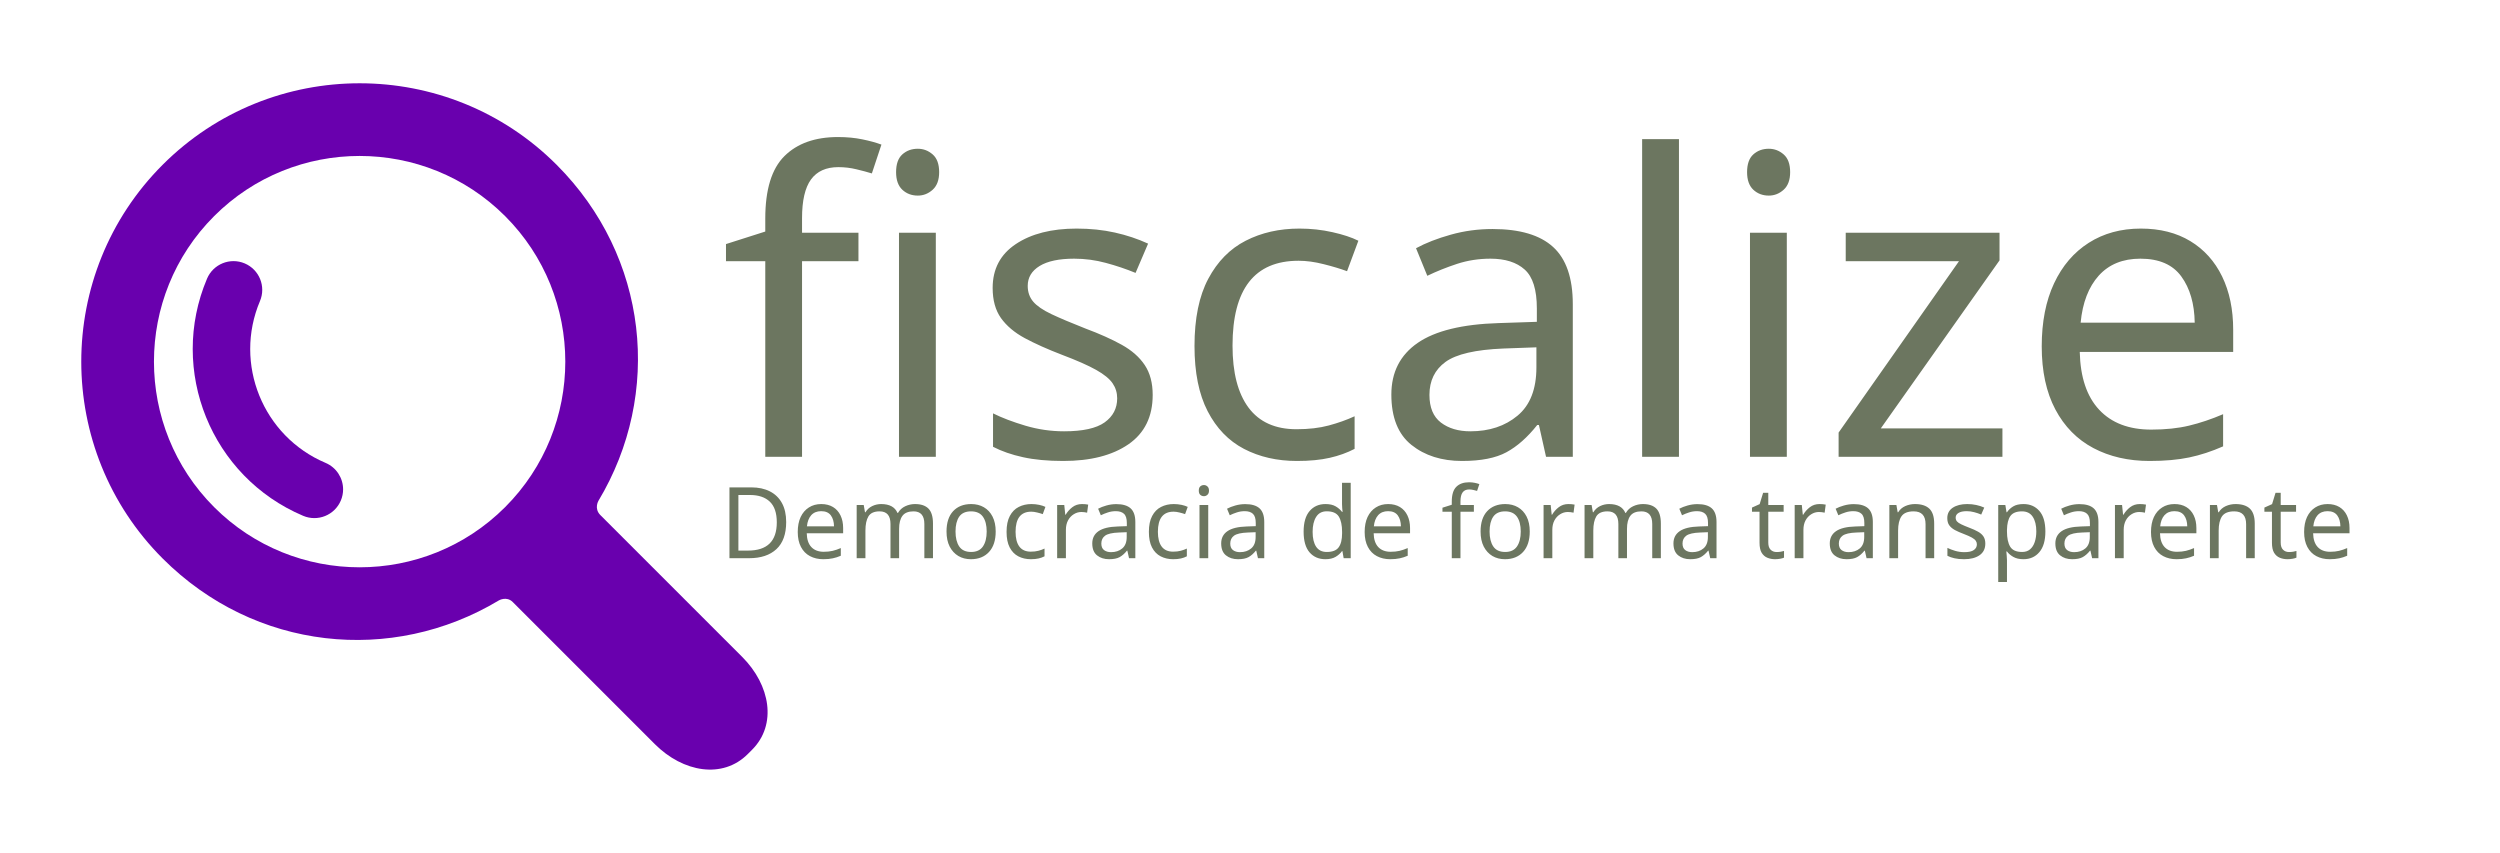
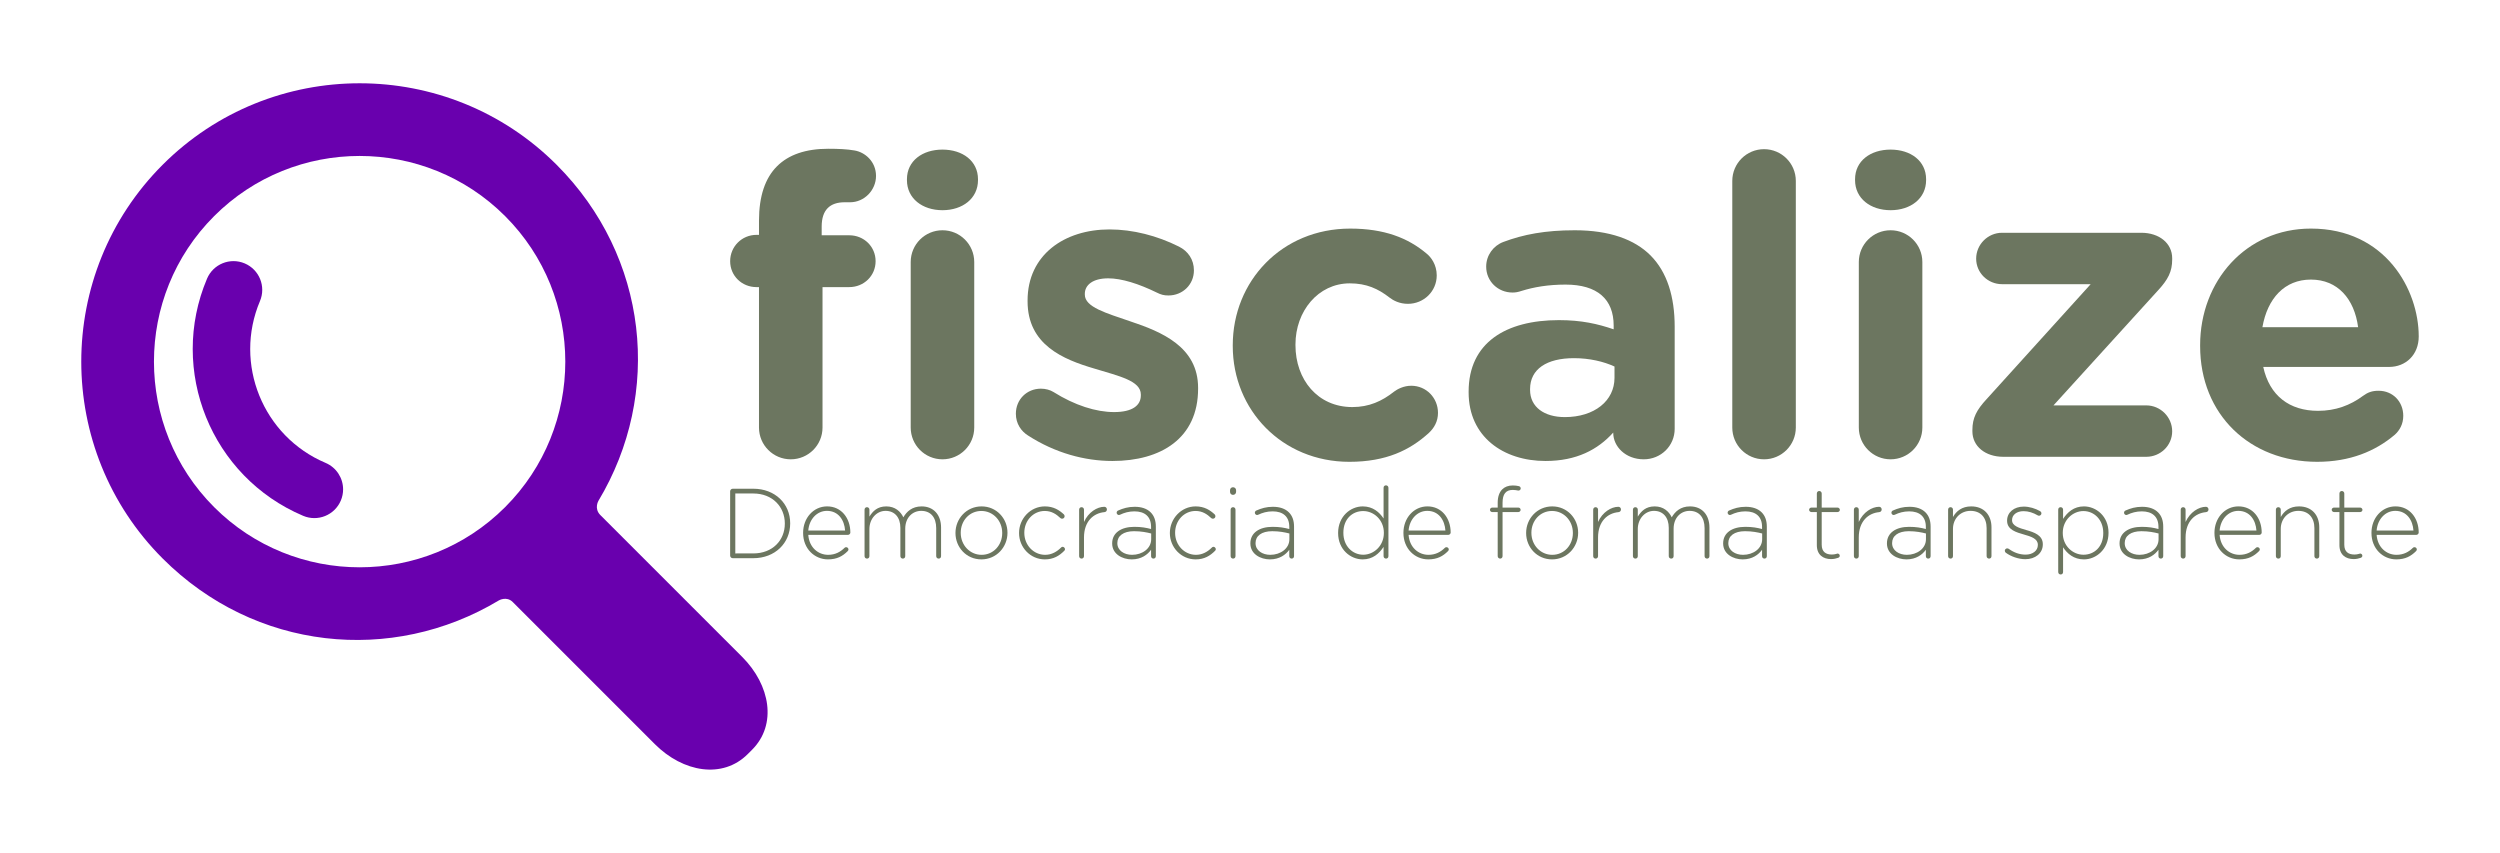
<svg xmlns="http://www.w3.org/2000/svg" width="2345" height="800" viewBox="0 0 620.448 211.667" version="1.1" id="svg48">
  <defs id="defs42" />
  <g id="layer1" transform="translate(0,-85.3333)">
-     <g id="g865" transform="translate(-3.394187,-5.3655696e-6)">
-       <g transform="matrix(0,-0.5487125,0.5487125,0,23.56394,276.3323)" id="g1675" style="isolation:isolate;fill:#6900ae;fill-opacity:1">
+     <g id="g5008">
+       <g transform="matrix(0,-0.5487125,0.5487125,0,20.16975,276.3322)" id="g1675" style="isolation:isolate;fill:#6900ae;fill-opacity:1">
        <path style="fill:#6900ae;fill-opacity:1" d="m 273.587,214.965 c 49.11,-49.111 49.109,-129.021 0,-178.132 -49.111,-49.111 -129.02,-49.111 -178.13,0 C 53.793,78.497 47.483,140.462 76.51,188.85 c 0,0 2.085,3.498 -0.731,6.312 -16.065,16.064 -64.263,64.263 -64.263,64.263 -12.791,12.79 -15.836,30.675 -4.493,42.02 l 1.953,1.951 c 11.343,11.345 29.229,8.301 42.019,-4.49 0,0 48.096,-48.097 64.128,-64.128 2.951,-2.951 6.448,-0.866 6.448,-0.866 48.387,29.026 110.352,22.717 152.016,-18.947 z M 118.711,191.71 C 82.423,155.422 82.424,96.378 118.712,60.09 c 36.288,-36.287 95.332,-36.288 131.619,0 36.288,36.287 36.288,95.332 0,131.62 -36.288,36.286 -95.331,36.286 -131.62,0 z" id="path1669" />
        <g style="fill:#6900ae;fill-opacity:1" id="g1673">
          <path style="fill:#6900ae;fill-opacity:1" d="m 126.75,118.424 c -1.689,0 -3.406,-0.332 -5.061,-1.031 -6.611,-2.798 -9.704,-10.426 -6.906,-17.038 17.586,-41.559 65.703,-61.062 107.261,-43.476 6.611,2.798 9.704,10.426 6.906,17.038 -2.799,6.612 -10.425,9.703 -17.039,6.906 -28.354,-11.998 -61.186,1.309 -73.183,29.663 -2.099,4.959 -6.913,7.938 -11.978,7.938 z" id="path1671" />
        </g>
      </g>
-       <g transform="translate(6.788376,-10.80417)" id="g852">
-         <text xml:space="preserve" style="font-style:normal;font-variant:normal;font-weight:normal;font-stretch:normal;font-size:103.731px;line-height:1.25;font-family:'Gotham Rounded';-inkscape-font-specification:'Gotham Rounded';letter-spacing:0px;word-spacing:0px;fill:#6c7660;fill-opacity:1;stroke:none;stroke-width:2.593" x="175.219" y="209.506" id="text21">
-           <tspan id="tspan19" x="175.219" y="209.506" style="fill:#6c7660;fill-opacity:1;stroke-width:2.593">fiscalize</tspan>
-         </text>
-         <text xml:space="preserve" style="font-style:normal;font-variant:normal;font-weight:normal;font-stretch:normal;font-size:24.631px;line-height:1.25;font-family:'Gotham Rounded';-inkscape-font-specification:'Gotham Rounded';letter-spacing:0px;word-spacing:0px;fill:#6c7660;fill-opacity:1;stroke:none;stroke-width:0.616" x="175.251" y="234.671" id="text24">
-           <tspan id="tspan22" x="175.251" y="234.671" style="font-style:normal;font-variant:normal;font-weight:300;font-stretch:normal;font-family:'Gotham Rounded';-inkscape-font-specification:'Gotham Rounded Light';fill:#6c7660;fill-opacity:1;stroke-width:0.616">Democracia de forma transparente</tspan>
-         </text>
+       <g id="g4962">
+         <g aria-label="fiscalize" style="font-style:normal;font-variant:normal;font-weight:normal;font-stretch:normal;font-size:103.731px;line-height:1.25;font-family:'Gotham Rounded';-inkscape-font-specification:'Gotham Rounded';letter-spacing:0px;word-spacing:0px;fill:#6c7660;fill-opacity:1;stroke:none;stroke-width:2.593" id="text21">
+           <path d="m 188.364,191.441 c 0,4.357 3.527,7.884 7.884,7.884 4.357,0 7.884,-3.527 7.884,-7.884 v -34.854 h 6.639 c 3.631,0 6.535,-2.801 6.535,-6.431 0,-3.631 -2.904,-6.431 -6.535,-6.431 h -6.846 v -2.178 c 0,-4.149 2.075,-6.016 5.705,-6.016 h 1.349 c 3.527,0 6.431,-3.008 6.431,-6.535 0,-3.527 -2.697,-5.913 -5.394,-6.328 -1.763,-0.311 -3.942,-0.415 -6.431,-0.415 -5.601,0 -9.854,1.452 -12.759,4.357 -2.904,2.904 -4.46,7.365 -4.46,13.485 v 3.527 h -0.622 c -3.631,0 -6.535,2.904 -6.535,6.535 0,3.631 2.904,6.431 6.535,6.431 h 0.622 z m 37.654,0 c 0,4.357 3.527,7.884 7.884,7.884 4.357,0 7.884,-3.527 7.884,-7.884 v -41.077 c 0,-4.357 -3.527,-7.884 -7.884,-7.884 -4.357,0 -7.884,3.527 -7.884,7.884 z m -0.934,-61.409 c 0,4.564 3.838,7.469 8.817,7.469 4.979,0 8.817,-2.904 8.817,-7.469 v -0.207 c 0,-4.564 -3.838,-7.365 -8.817,-7.365 -4.979,0 -8.817,2.801 -8.817,7.365 z" style="fill:#6c7660;fill-opacity:1;stroke-width:2.593" id="path4751" />
+           <path d="m 276.078,199.739 c 12.033,0 21.265,-5.601 21.265,-17.945 v -0.207 c 0,-10.166 -9.025,-13.9 -16.804,-16.493 -6.016,-2.075 -11.307,-3.527 -11.307,-6.639 v -0.207 c 0,-2.178 1.971,-3.838 5.809,-3.838 3.319,0 7.572,1.349 12.033,3.527 1.037,0.519 1.763,0.726 2.904,0.726 3.527,0 6.328,-2.697 6.328,-6.224 0,-2.697 -1.452,-4.772 -3.734,-5.913 -5.394,-2.697 -11.41,-4.253 -17.219,-4.253 -11.203,0 -20.331,6.328 -20.331,17.634 v 0.207 c 0,10.788 8.817,14.419 16.597,16.701 6.12,1.867 11.514,3.008 11.514,6.431 v 0.207 c 0,2.49 -2.075,4.149 -6.639,4.149 -4.46,0 -9.751,-1.66 -15.041,-4.979 -0.83,-0.519 -1.971,-0.83 -3.112,-0.83 -3.527,0 -6.224,2.697 -6.224,6.224 0,2.49 1.349,4.357 3.008,5.394 6.742,4.357 14.107,6.328 20.954,6.328 z" style="fill:#6c7660;fill-opacity:1;stroke-width:2.593" id="path4753" />
+           <path d="m 334.888,199.947 c 9.128,0 15.041,-2.904 19.709,-7.157 1.349,-1.245 2.282,-2.904 2.282,-4.979 0,-3.734 -2.904,-6.742 -6.639,-6.742 -1.867,0 -3.423,0.83 -4.253,1.452 -3.008,2.386 -6.224,3.838 -10.373,3.838 -8.61,0 -14.107,-6.846 -14.107,-15.352 v -0.207 c 0,-8.195 5.601,-15.145 13.485,-15.145 4.149,0 7.054,1.349 9.854,3.527 0.934,0.726 2.49,1.556 4.564,1.556 3.942,0 7.157,-3.112 7.157,-7.054 0,-2.697 -1.452,-4.564 -2.49,-5.394 -4.668,-3.942 -10.581,-6.224 -18.983,-6.224 -17.012,0 -29.148,13.07 -29.148,28.941 v 0.207 c 0,15.871 12.24,28.733 28.941,28.733 z" style="fill:#6c7660;fill-opacity:1;stroke-width:2.593" id="path4755" />
+           <path d="m 383.57,199.739 c 7.676,0 12.966,-2.801 16.804,-7.054 v 0.104 c 0,3.319 3.008,6.535 7.572,6.535 4.253,0 7.676,-3.319 7.676,-7.572 v -25.31 c 0,-7.469 -1.867,-13.589 -6.016,-17.738 -3.942,-3.942 -10.166,-6.224 -18.775,-6.224 -7.365,0 -12.759,1.037 -17.738,2.904 -2.49,0.934 -4.253,3.319 -4.253,6.12 0,3.631 2.904,6.431 6.535,6.431 0.726,0 1.349,-0.104 2.282,-0.415 3.008,-0.934 6.535,-1.556 10.892,-1.556 7.884,0 11.929,3.631 11.929,10.166 v 0.934 c -3.942,-1.349 -7.987,-2.282 -13.589,-2.282 -13.174,0 -22.406,5.601 -22.406,17.738 v 0.207 c 0,10.995 8.61,17.012 19.086,17.012 z m 4.772,-10.892 c -5.083,0 -8.61,-2.49 -8.61,-6.742 v -0.207 c 0,-4.979 4.149,-7.676 10.892,-7.676 3.838,0 7.365,0.83 10.062,2.075 v 2.801 c 0,5.705 -4.979,9.751 -12.344,9.751 z" style="fill:#6c7660;fill-opacity:1;stroke-width:2.593" id="path4757" />
+           <path d="m 429.917,191.441 c 0,4.357 3.527,7.884 7.884,7.884 4.357,0 7.884,-3.527 7.884,-7.884 v -61.201 c 0,-4.357 -3.527,-7.884 -7.884,-7.884 -4.357,0 -7.884,3.527 -7.884,7.884 z" style="fill:#6c7660;fill-opacity:1;stroke-width:2.593" id="path4759" />
+           <path d="m 460.386,130.032 c 0,4.564 3.838,7.469 8.817,7.469 4.979,0 8.817,-2.904 8.817,-7.469 v -0.207 c 0,-4.564 -3.838,-7.365 -8.817,-7.365 -4.979,0 -8.817,2.801 -8.817,7.365 z m 0.934,61.409 c 0,4.357 3.527,7.884 7.884,7.884 4.357,0 7.884,-3.527 7.884,-7.884 v -41.077 c 0,-4.357 -3.527,-7.884 -7.884,-7.884 -4.357,0 -7.884,3.527 -7.884,7.884 z" style="fill:#6c7660;fill-opacity:1;stroke-width:2.593" id="path4761" />
+           <path d="m 497.183,198.702 h 35.476 c 3.527,0 6.431,-2.801 6.431,-6.328 0,-3.527 -2.904,-6.431 -6.431,-6.431 h -23.028 l 25.933,-28.526 c 2.49,-2.697 3.527,-4.668 3.527,-7.676 v -0.311 c 0,-3.734 -3.216,-6.328 -7.676,-6.328 h -34.542 c -3.527,0 -6.431,2.904 -6.431,6.431 0,3.527 2.904,6.328 6.431,6.328 h 21.991 l -25.829,28.526 c -2.49,2.697 -3.527,4.668 -3.527,7.676 v 0.311 c 0,3.734 3.216,6.328 7.676,6.328 z" style="fill:#6c7660;fill-opacity:1;stroke-width:2.593" id="path4763" />
+           <path d="m 561.483,166.545 c 1.245,-7.157 5.498,-11.825 12.033,-11.825 6.639,0 10.788,4.772 11.722,11.825 z m 32.883,26.659 c 1.141,-1.037 2.075,-2.593 2.075,-4.668 0,-3.527 -2.593,-6.224 -6.12,-6.224 -1.66,0 -2.697,0.415 -3.838,1.245 -3.216,2.386 -6.846,3.734 -11.203,3.734 -7.054,0 -12.033,-3.734 -13.589,-10.892 h 31.223 c 4.149,0 7.365,-3.008 7.365,-7.572 0,-11.514 -8.195,-26.763 -26.763,-26.763 -16.182,0 -27.489,13.07 -27.489,28.941 v 0.207 c 0,17.012 12.344,28.733 29.045,28.733 8.091,0 14.419,-2.593 19.294,-6.742 z" style="fill:#6c7660;fill-opacity:1;stroke-width:2.593" id="path4765" />
+         </g>
+         <g aria-label="Democracia de forma transparente" style="font-style:normal;font-variant:normal;font-weight:normal;font-stretch:normal;font-size:24.631px;line-height:1.25;font-family:'Gotham Rounded';-inkscape-font-specification:'Gotham Rounded';letter-spacing:0px;word-spacing:0px;fill:#6c7660;fill-opacity:1;stroke:none;stroke-width:0.616" id="text24">
+           <path d="m 181.206,223.226 c 0,0.345 0.296,0.64 0.64,0.64 h 5.099 c 5.419,0 9.163,-3.769 9.163,-8.621 v -0.049 c 0,-4.852 -3.744,-8.572 -9.163,-8.572 h -5.099 c -0.345,0 -0.64,0.296 -0.64,0.64 z m 1.281,-0.542 v -14.877 h 4.458 c 4.803,0 7.833,3.35 7.833,7.438 v 0.049 c 0,4.113 -3.03,7.389 -7.833,7.389 z" style="font-style:normal;font-variant:normal;font-weight:300;font-stretch:normal;font-family:'Gotham Rounded';-inkscape-font-specification:'Gotham Rounded Light';fill:#6c7660;fill-opacity:1;stroke-width:0.616" id="path4864" />
+           <path d="m 200.597,216.995 c 0.222,-2.783 2.143,-4.877 4.631,-4.877 2.882,0 4.335,2.34 4.507,4.877 z m 9.778,5.123 c 0.148,-0.148 0.197,-0.296 0.197,-0.419 0,-0.32 -0.271,-0.567 -0.591,-0.567 -0.172,0 -0.296,0.074 -0.394,0.172 -1.01,0.985 -2.266,1.724 -4.064,1.724 -2.463,0 -4.704,-1.823 -4.926,-4.951 h 9.852 c 0.296,0 0.591,-0.271 0.591,-0.567 0,-3.596 -2.241,-6.503 -5.764,-6.503 -3.399,0 -5.961,2.906 -5.961,6.552 v 0.049 c 0,3.916 2.857,6.552 6.158,6.552 2.266,0 3.67,-0.813 4.902,-2.044 z" style="font-style:normal;font-variant:normal;font-weight:300;font-stretch:normal;font-family:'Gotham Rounded';-inkscape-font-specification:'Gotham Rounded Light';fill:#6c7660;fill-opacity:1;stroke-width:0.616" id="path4866" />
+           <path d="m 214.562,223.35 c 0,0.369 0.271,0.616 0.616,0.616 0.345,0 0.591,-0.246 0.591,-0.616 v -6.724 c 0,-2.537 1.773,-4.507 4.015,-4.507 2.241,0 3.67,1.601 3.67,4.212 v 7.02 c 0,0.369 0.271,0.616 0.616,0.616 0.345,0 0.591,-0.246 0.591,-0.616 v -6.798 c 0,-2.808 1.847,-4.434 3.966,-4.434 2.315,0 3.719,1.576 3.719,4.286 v 6.946 c 0,0.369 0.271,0.616 0.616,0.616 0.345,0 0.591,-0.246 0.591,-0.616 v -7.094 c 0,-3.153 -1.847,-5.246 -4.828,-5.246 -2.365,0 -3.719,1.305 -4.532,2.709 -0.69,-1.453 -2.044,-2.709 -4.237,-2.709 -2.241,0 -3.374,1.232 -4.187,2.537 v -1.724 c 0,-0.369 -0.271,-0.616 -0.616,-0.616 -0.345,0 -0.591,0.271 -0.591,0.616 z" style="font-style:normal;font-variant:normal;font-weight:300;font-stretch:normal;font-family:'Gotham Rounded';-inkscape-font-specification:'Gotham Rounded Light';fill:#6c7660;fill-opacity:1;stroke-width:0.616" id="path4868" />
+           <path d="m 243.557,224.162 c 3.744,0 6.478,-3.054 6.478,-6.576 v -0.049 c 0,-3.522 -2.709,-6.527 -6.429,-6.527 -3.744,0 -6.478,3.054 -6.478,6.576 v 0.049 c 0,3.522 2.709,6.527 6.429,6.527 z m 0.049,-1.133 c -2.906,0 -5.172,-2.414 -5.172,-5.443 v -0.049 c 0,-2.956 2.143,-5.394 5.123,-5.394 2.906,0 5.172,2.414 5.172,5.443 v 0.049 c 0,2.956 -2.143,5.394 -5.123,5.394 z" style="font-style:normal;font-variant:normal;font-weight:300;font-stretch:normal;font-family:'Gotham Rounded';-inkscape-font-specification:'Gotham Rounded Light';fill:#6c7660;fill-opacity:1;stroke-width:0.616" id="path4870" />
+           <path d="m 259.311,224.162 c 2.143,0 3.596,-0.887 4.852,-2.168 0.099,-0.099 0.148,-0.246 0.148,-0.369 0,-0.296 -0.296,-0.591 -0.591,-0.591 -0.172,0 -0.296,0.099 -0.394,0.197 -1.01,1.01 -2.315,1.798 -3.941,1.798 -2.882,0 -5.172,-2.414 -5.172,-5.443 v -0.049 c 0,-3.005 2.217,-5.394 5.074,-5.394 1.7,0 2.882,0.813 3.892,1.773 0.099,0.099 0.271,0.148 0.419,0.148 0.345,0 0.616,-0.271 0.616,-0.616 0,-0.172 -0.074,-0.345 -0.172,-0.443 -1.133,-1.059 -2.562,-1.995 -4.729,-1.995 -3.596,0 -6.404,3.054 -6.404,6.576 v 0.049 c 0,3.522 2.783,6.527 6.404,6.527 z" style="font-style:normal;font-variant:normal;font-weight:300;font-stretch:normal;font-family:'Gotham Rounded';-inkscape-font-specification:'Gotham Rounded Light';fill:#6c7660;fill-opacity:1;stroke-width:0.616" id="path4872" />
+           <path d="m 267.817,223.35 c 0,0.369 0.271,0.616 0.616,0.616 0.345,0 0.591,-0.271 0.591,-0.616 v -4.631 c 0,-4.039 2.389,-6.035 5.049,-6.281 0.394,-0.025 0.64,-0.32 0.64,-0.665 0,-0.369 -0.271,-0.665 -0.64,-0.665 -1.773,0 -3.966,1.33 -5.049,3.769 v -3.054 c 0,-0.369 -0.271,-0.616 -0.616,-0.616 -0.345,0 -0.591,0.271 -0.591,0.616 z" style="font-style:normal;font-variant:normal;font-weight:300;font-stretch:normal;font-family:'Gotham Rounded';-inkscape-font-specification:'Gotham Rounded Light';fill:#6c7660;fill-opacity:1;stroke-width:0.616" id="path4874" />
+           <path d="m 280.871,224.162 c 2.389,0 3.941,-1.182 4.803,-2.389 v 1.576 c 0,0.369 0.246,0.616 0.591,0.616 0.345,0 0.591,-0.246 0.591,-0.616 v -7.315 c 0,-1.552 -0.443,-2.709 -1.281,-3.547 -0.911,-0.911 -2.266,-1.379 -3.966,-1.379 -1.601,0 -2.857,0.369 -4.138,0.936 -0.123,0.049 -0.345,0.246 -0.345,0.542 0,0.296 0.271,0.567 0.567,0.567 0.074,0 0.172,-0.025 0.271,-0.074 1.034,-0.493 2.192,-0.837 3.571,-0.837 2.586,0 4.138,1.305 4.138,3.842 v 0.542 c -1.207,-0.32 -2.414,-0.542 -4.163,-0.542 -3.251,0 -5.493,1.478 -5.493,4.089 v 0.049 c 0,2.611 2.512,3.941 4.852,3.941 z m 0.074,-1.133 c -1.921,0 -3.645,-1.059 -3.645,-2.882 v -0.049 c 0,-1.749 1.478,-2.931 4.138,-2.931 1.798,0 3.202,0.296 4.261,0.567 v 1.429 c 0,2.291 -2.192,3.867 -4.754,3.867 z" style="font-style:normal;font-variant:normal;font-weight:300;font-stretch:normal;font-family:'Gotham Rounded';-inkscape-font-specification:'Gotham Rounded Light';fill:#6c7660;fill-opacity:1;stroke-width:0.616" id="path4876" />
+           <path d="m 296.738,224.162 c 2.143,0 3.596,-0.887 4.852,-2.168 0.099,-0.099 0.148,-0.246 0.148,-0.369 0,-0.296 -0.296,-0.591 -0.591,-0.591 -0.172,0 -0.296,0.099 -0.394,0.197 -1.01,1.01 -2.315,1.798 -3.941,1.798 -2.882,0 -5.172,-2.414 -5.172,-5.443 v -0.049 c 0,-3.005 2.217,-5.394 5.074,-5.394 1.7,0 2.882,0.813 3.892,1.773 0.099,0.099 0.271,0.148 0.419,0.148 0.345,0 0.616,-0.271 0.616,-0.616 0,-0.172 -0.074,-0.345 -0.172,-0.443 -1.133,-1.059 -2.562,-1.995 -4.729,-1.995 -3.596,0 -6.404,3.054 -6.404,6.576 v 0.049 c 0,3.522 2.783,6.527 6.404,6.527 z" style="font-style:normal;font-variant:normal;font-weight:300;font-stretch:normal;font-family:'Gotham Rounded';-inkscape-font-specification:'Gotham Rounded Light';fill:#6c7660;fill-opacity:1;stroke-width:0.616" id="path4878" />
+           <path d="m 305.268,207.413 c 0,0.419 0.32,0.739 0.739,0.739 0.419,0 0.764,-0.32 0.764,-0.739 v -0.419 c 0,-0.419 -0.345,-0.739 -0.764,-0.739 -0.419,0 -0.739,0.32 -0.739,0.739 z m 0.148,15.936 c 0,0.369 0.271,0.616 0.616,0.616 0.345,0 0.591,-0.246 0.591,-0.616 v -11.527 c 0,-0.369 -0.271,-0.616 -0.616,-0.616 -0.345,0 -0.591,0.271 -0.591,0.616 z" style="font-style:normal;font-variant:normal;font-weight:300;font-stretch:normal;font-family:'Gotham Rounded';-inkscape-font-specification:'Gotham Rounded Light';fill:#6c7660;fill-opacity:1;stroke-width:0.616" id="path4880" />
+           <path d="m 315.171,224.162 c 2.389,0 3.941,-1.182 4.803,-2.389 v 1.576 c 0,0.369 0.246,0.616 0.591,0.616 0.345,0 0.591,-0.246 0.591,-0.616 v -7.315 c 0,-1.552 -0.443,-2.709 -1.281,-3.547 -0.911,-0.911 -2.266,-1.379 -3.966,-1.379 -1.601,0 -2.857,0.369 -4.138,0.936 -0.123,0.049 -0.345,0.246 -0.345,0.542 0,0.296 0.271,0.567 0.567,0.567 0.074,0 0.172,-0.025 0.271,-0.074 1.034,-0.493 2.192,-0.837 3.571,-0.837 2.586,0 4.138,1.305 4.138,3.842 v 0.542 c -1.207,-0.32 -2.414,-0.542 -4.163,-0.542 -3.251,0 -5.493,1.478 -5.493,4.089 v 0.049 c 0,2.611 2.512,3.941 4.852,3.941 z m 0.074,-1.133 c -1.921,0 -3.645,-1.059 -3.645,-2.882 v -0.049 c 0,-1.749 1.478,-2.931 4.138,-2.931 1.798,0 3.202,0.296 4.261,0.567 v 1.429 c 0,2.291 -2.192,3.867 -4.754,3.867 z" style="font-style:normal;font-variant:normal;font-weight:300;font-stretch:normal;font-family:'Gotham Rounded';-inkscape-font-specification:'Gotham Rounded Light';fill:#6c7660;fill-opacity:1;stroke-width:0.616" id="path4882" />
+           <path d="m 344.58,206.404 c 0,-0.369 -0.271,-0.616 -0.616,-0.616 -0.345,0 -0.591,0.246 -0.591,0.616 v 7.611 c -1.034,-1.576 -2.66,-3.005 -5.172,-3.005 -3.03,0 -6.108,2.488 -6.108,6.576 v 0.049 c 0,4.089 3.079,6.527 6.108,6.527 2.488,0 4.089,-1.453 5.172,-3.103 v 2.291 c 0,0.369 0.271,0.616 0.616,0.616 0.345,0 0.591,-0.246 0.591,-0.616 z m -6.256,5.764 c 2.611,0 5.123,2.168 5.123,5.394 v 0.049 c 0,3.202 -2.512,5.394 -5.123,5.394 -2.635,0 -4.926,-2.118 -4.926,-5.419 v -0.049 c 0,-3.374 2.192,-5.37 4.926,-5.37 z" style="font-style:normal;font-variant:normal;font-weight:300;font-stretch:normal;font-family:'Gotham Rounded';-inkscape-font-specification:'Gotham Rounded Light';fill:#6c7660;fill-opacity:1;stroke-width:0.616" id="path4884" />
+           <path d="m 349.584,216.995 c 0.222,-2.783 2.143,-4.877 4.631,-4.877 2.882,0 4.335,2.34 4.507,4.877 z m 9.778,5.123 c 0.148,-0.148 0.197,-0.296 0.197,-0.419 0,-0.32 -0.271,-0.567 -0.591,-0.567 -0.172,0 -0.296,0.074 -0.394,0.172 -1.01,0.985 -2.266,1.724 -4.064,1.724 -2.463,0 -4.704,-1.823 -4.926,-4.951 h 9.852 c 0.296,0 0.591,-0.271 0.591,-0.567 0,-3.596 -2.241,-6.503 -5.764,-6.503 -3.399,0 -5.961,2.906 -5.961,6.552 v 0.049 c 0,3.916 2.857,6.552 6.158,6.552 2.266,0 3.67,-0.813 4.902,-2.044 z" style="font-style:normal;font-variant:normal;font-weight:300;font-stretch:normal;font-family:'Gotham Rounded';-inkscape-font-specification:'Gotham Rounded Light';fill:#6c7660;fill-opacity:1;stroke-width:0.616" id="path4886" />
+           <path d="m 371.697,223.35 c 0,0.345 0.271,0.616 0.616,0.616 0.345,0 0.591,-0.271 0.591,-0.616 v -10.936 h 3.916 c 0.296,0 0.567,-0.246 0.567,-0.542 0,-0.32 -0.246,-0.567 -0.567,-0.567 h -3.916 v -1.207 c 0,-2.143 0.813,-3.177 2.537,-3.177 0.468,0 0.887,0.074 1.281,0.148 0.369,0.074 0.69,-0.172 0.69,-0.517 0,-0.271 -0.197,-0.517 -0.468,-0.567 -0.419,-0.099 -0.887,-0.172 -1.502,-0.172 -1.108,0 -1.995,0.345 -2.635,0.985 -0.714,0.714 -1.108,1.847 -1.108,3.276 v 1.232 h -1.355 c -0.296,0 -0.567,0.246 -0.567,0.542 0,0.32 0.246,0.567 0.567,0.567 h 1.355 z" style="font-style:normal;font-variant:normal;font-weight:300;font-stretch:normal;font-family:'Gotham Rounded';-inkscape-font-specification:'Gotham Rounded Light';fill:#6c7660;fill-opacity:1;stroke-width:0.616" id="path4888" />
+           <path d="m 385.184,224.162 c 3.744,0 6.478,-3.054 6.478,-6.576 v -0.049 c 0,-3.522 -2.709,-6.527 -6.429,-6.527 -3.744,0 -6.478,3.054 -6.478,6.576 v 0.049 c 0,3.522 2.709,6.527 6.429,6.527 z m 0.049,-1.133 c -2.906,0 -5.172,-2.414 -5.172,-5.443 v -0.049 c 0,-2.956 2.143,-5.394 5.123,-5.394 2.906,0 5.172,2.414 5.172,5.443 v 0.049 c 0,2.956 -2.143,5.394 -5.123,5.394 z" style="font-style:normal;font-variant:normal;font-weight:300;font-stretch:normal;font-family:'Gotham Rounded';-inkscape-font-specification:'Gotham Rounded Light';fill:#6c7660;fill-opacity:1;stroke-width:0.616" id="path4890" />
+           <path d="m 395.396,223.35 c 0,0.369 0.271,0.616 0.616,0.616 0.345,0 0.591,-0.271 0.591,-0.616 v -4.631 c 0,-4.039 2.389,-6.035 5.049,-6.281 0.394,-0.025 0.64,-0.32 0.64,-0.665 0,-0.369 -0.271,-0.665 -0.64,-0.665 -1.773,0 -3.966,1.33 -5.049,3.769 v -3.054 c 0,-0.369 -0.271,-0.616 -0.616,-0.616 -0.345,0 -0.591,0.271 -0.591,0.616 z" style="font-style:normal;font-variant:normal;font-weight:300;font-stretch:normal;font-family:'Gotham Rounded';-inkscape-font-specification:'Gotham Rounded Light';fill:#6c7660;fill-opacity:1;stroke-width:0.616" id="path4892" />
+           <path d="m 405.258,223.35 c 0,0.369 0.271,0.616 0.616,0.616 0.345,0 0.591,-0.246 0.591,-0.616 v -6.724 c 0,-2.537 1.773,-4.507 4.015,-4.507 2.241,0 3.67,1.601 3.67,4.212 v 7.02 c 0,0.369 0.271,0.616 0.616,0.616 0.345,0 0.591,-0.246 0.591,-0.616 v -6.798 c 0,-2.808 1.847,-4.434 3.966,-4.434 2.315,0 3.719,1.576 3.719,4.286 v 6.946 c 0,0.369 0.271,0.616 0.616,0.616 0.345,0 0.591,-0.246 0.591,-0.616 v -7.094 c 0,-3.153 -1.847,-5.246 -4.828,-5.246 -2.365,0 -3.719,1.305 -4.532,2.709 -0.69,-1.453 -2.044,-2.709 -4.236,-2.709 -2.241,0 -3.374,1.232 -4.187,2.537 v -1.724 c 0,-0.369 -0.271,-0.616 -0.616,-0.616 -0.345,0 -0.591,0.271 -0.591,0.616 z" style="font-style:normal;font-variant:normal;font-weight:300;font-stretch:normal;font-family:'Gotham Rounded';-inkscape-font-specification:'Gotham Rounded Light';fill:#6c7660;fill-opacity:1;stroke-width:0.616" id="path4894" />
+           <path d="m 432.504,224.162 c 2.389,0 3.941,-1.182 4.803,-2.389 v 1.576 c 0,0.369 0.246,0.616 0.591,0.616 0.345,0 0.591,-0.246 0.591,-0.616 v -7.315 c 0,-1.552 -0.443,-2.709 -1.281,-3.547 -0.911,-0.911 -2.266,-1.379 -3.966,-1.379 -1.601,0 -2.857,0.369 -4.138,0.936 -0.123,0.049 -0.345,0.246 -0.345,0.542 0,0.296 0.271,0.567 0.567,0.567 0.074,0 0.172,-0.025 0.271,-0.074 1.034,-0.493 2.192,-0.837 3.571,-0.837 2.586,0 4.138,1.305 4.138,3.842 v 0.542 c -1.207,-0.32 -2.414,-0.542 -4.163,-0.542 -3.251,0 -5.493,1.478 -5.493,4.089 v 0.049 c 0,2.611 2.512,3.941 4.852,3.941 z m 0.074,-1.133 c -1.921,0 -3.645,-1.059 -3.645,-2.882 v -0.049 c 0,-1.749 1.478,-2.931 4.138,-2.931 1.798,0 3.202,0.296 4.261,0.567 v 1.429 c 0,2.291 -2.192,3.867 -4.754,3.867 z" style="font-style:normal;font-variant:normal;font-weight:300;font-stretch:normal;font-family:'Gotham Rounded';-inkscape-font-specification:'Gotham Rounded Light';fill:#6c7660;fill-opacity:1;stroke-width:0.616" id="path4896" />
+           <path d="m 454.425,224.089 c 0.714,0 1.281,-0.148 1.773,-0.32 0.246,-0.099 0.394,-0.271 0.394,-0.517 0,-0.296 -0.271,-0.542 -0.542,-0.542 -0.172,0 -0.567,0.246 -1.429,0.246 -1.453,0 -2.512,-0.64 -2.512,-2.438 v -8.104 h 3.941 c 0.296,0 0.567,-0.246 0.567,-0.542 0,-0.296 -0.271,-0.567 -0.567,-0.567 h -3.941 v -3.498 c 0,-0.345 -0.271,-0.616 -0.616,-0.616 -0.345,0 -0.591,0.271 -0.591,0.616 v 3.498 h -1.355 c -0.296,0 -0.567,0.246 -0.567,0.542 0,0.296 0.271,0.567 0.567,0.567 h 1.355 v 8.227 c 0,2.389 1.576,3.448 3.522,3.448 z" style="font-style:normal;font-variant:normal;font-weight:300;font-stretch:normal;font-family:'Gotham Rounded';-inkscape-font-specification:'Gotham Rounded Light';fill:#6c7660;fill-opacity:1;stroke-width:0.616" id="path4898" />
+           <path d="m 460.1,223.35 c 0,0.369 0.271,0.616 0.616,0.616 0.345,0 0.591,-0.271 0.591,-0.616 v -4.631 c 0,-4.039 2.389,-6.035 5.049,-6.281 0.394,-0.025 0.64,-0.32 0.64,-0.665 0,-0.369 -0.271,-0.665 -0.64,-0.665 -1.773,0 -3.966,1.33 -5.049,3.769 v -3.054 c 0,-0.369 -0.271,-0.616 -0.616,-0.616 -0.345,0 -0.591,0.271 -0.591,0.616 z" style="font-style:normal;font-variant:normal;font-weight:300;font-stretch:normal;font-family:'Gotham Rounded';-inkscape-font-specification:'Gotham Rounded Light';fill:#6c7660;fill-opacity:1;stroke-width:0.616" id="path4900" />
+           <path d="m 473.154,224.162 c 2.389,0 3.941,-1.182 4.803,-2.389 v 1.576 c 0,0.369 0.246,0.616 0.591,0.616 0.345,0 0.591,-0.246 0.591,-0.616 v -7.315 c 0,-1.552 -0.443,-2.709 -1.281,-3.547 -0.911,-0.911 -2.266,-1.379 -3.966,-1.379 -1.601,0 -2.857,0.369 -4.138,0.936 -0.123,0.049 -0.345,0.246 -0.345,0.542 0,0.296 0.271,0.567 0.567,0.567 0.074,0 0.172,-0.025 0.271,-0.074 1.034,-0.493 2.192,-0.837 3.571,-0.837 2.586,0 4.138,1.305 4.138,3.842 v 0.542 c -1.207,-0.32 -2.414,-0.542 -4.163,-0.542 -3.251,0 -5.493,1.478 -5.493,4.089 v 0.049 c 0,2.611 2.512,3.941 4.852,3.941 z m 0.074,-1.133 c -1.921,0 -3.645,-1.059 -3.645,-2.882 v -0.049 c 0,-1.749 1.478,-2.931 4.138,-2.931 1.798,0 3.202,0.296 4.261,0.567 v 1.429 c 0,2.291 -2.192,3.867 -4.754,3.867 z" style="font-style:normal;font-variant:normal;font-weight:300;font-stretch:normal;font-family:'Gotham Rounded';-inkscape-font-specification:'Gotham Rounded Light';fill:#6c7660;fill-opacity:1;stroke-width:0.616" id="path4902" />
+           <path d="m 483.48,223.35 c 0,0.369 0.271,0.616 0.616,0.616 0.345,0 0.591,-0.246 0.591,-0.616 v -6.749 c 0,-2.611 1.897,-4.483 4.36,-4.483 2.537,0 3.99,1.7 3.99,4.286 v 6.946 c 0,0.369 0.271,0.616 0.616,0.616 0.345,0 0.591,-0.246 0.591,-0.616 v -7.168 c 0,-3.005 -1.847,-5.172 -5.025,-5.172 -2.291,0 -3.695,1.158 -4.532,2.635 v -1.823 c 0,-0.369 -0.271,-0.616 -0.616,-0.616 -0.345,0 -0.591,0.271 -0.591,0.616 z" style="font-style:normal;font-variant:normal;font-weight:300;font-stretch:normal;font-family:'Gotham Rounded';-inkscape-font-specification:'Gotham Rounded Light';fill:#6c7660;fill-opacity:1;stroke-width:0.616" id="path4904" />
+           <path d="m 502.65,224.113 c 2.414,0 4.335,-1.429 4.335,-3.67 v -0.049 c 0,-2.217 -2.118,-2.956 -4.138,-3.522 -1.798,-0.517 -3.498,-1.034 -3.498,-2.438 v -0.049 c 0,-1.256 1.133,-2.192 2.857,-2.192 1.207,0 2.414,0.394 3.498,1.034 0.074,0.049 0.197,0.099 0.345,0.099 0.32,0 0.591,-0.271 0.591,-0.591 0,-0.271 -0.172,-0.443 -0.32,-0.542 -1.207,-0.69 -2.709,-1.133 -4.064,-1.133 -2.438,0 -4.138,1.453 -4.138,3.473 v 0.049 c 0,2.241 2.266,2.857 4.31,3.448 1.749,0.493 3.325,1.034 3.325,2.512 v 0.049 c 0,1.453 -1.33,2.389 -3.03,2.389 -1.502,0 -2.882,-0.493 -4.187,-1.429 -0.099,-0.074 -0.246,-0.123 -0.394,-0.123 -0.32,0 -0.591,0.271 -0.591,0.591 0,0.197 0.123,0.394 0.222,0.468 1.281,0.961 3.177,1.626 4.877,1.626 z" style="font-style:normal;font-variant:normal;font-weight:300;font-stretch:normal;font-family:'Gotham Rounded';-inkscape-font-specification:'Gotham Rounded Light';fill:#6c7660;fill-opacity:1;stroke-width:0.616" id="path4906" />
+           <path d="m 510.805,227.291 c 0,0.369 0.271,0.616 0.616,0.616 0.345,0 0.591,-0.246 0.591,-0.616 v -6.133 c 1.034,1.576 2.66,3.005 5.172,3.005 3.03,0 6.108,-2.488 6.108,-6.576 v -0.049 c 0,-4.089 -3.079,-6.527 -6.108,-6.527 -2.488,0 -4.089,1.453 -5.172,3.103 v -2.291 c 0,-0.369 -0.271,-0.616 -0.616,-0.616 -0.345,0 -0.591,0.246 -0.591,0.616 z m 6.256,-4.286 c -2.611,0 -5.123,-2.168 -5.123,-5.394 v -0.049 c 0,-3.202 2.512,-5.394 5.123,-5.394 2.635,0 4.926,2.118 4.926,5.419 v 0.049 c 0,3.374 -2.192,5.37 -4.926,5.37 z" style="font-style:normal;font-variant:normal;font-weight:300;font-stretch:normal;font-family:'Gotham Rounded';-inkscape-font-specification:'Gotham Rounded Light';fill:#6c7660;fill-opacity:1;stroke-width:0.616" id="path4908" />
+           <path d="m 530.883,224.162 c 2.389,0 3.941,-1.182 4.803,-2.389 v 1.576 c 0,0.369 0.246,0.616 0.591,0.616 0.345,0 0.591,-0.246 0.591,-0.616 v -7.315 c 0,-1.552 -0.443,-2.709 -1.281,-3.547 -0.911,-0.911 -2.266,-1.379 -3.966,-1.379 -1.601,0 -2.857,0.369 -4.138,0.936 -0.123,0.049 -0.345,0.246 -0.345,0.542 0,0.296 0.271,0.567 0.567,0.567 0.074,0 0.172,-0.025 0.271,-0.074 1.034,-0.493 2.192,-0.837 3.571,-0.837 2.586,0 4.138,1.305 4.138,3.842 v 0.542 c -1.207,-0.32 -2.414,-0.542 -4.163,-0.542 -3.251,0 -5.493,1.478 -5.493,4.089 v 0.049 c 0,2.611 2.512,3.941 4.852,3.941 z m 0.074,-1.133 c -1.921,0 -3.645,-1.059 -3.645,-2.882 v -0.049 c 0,-1.749 1.478,-2.931 4.138,-2.931 1.798,0 3.202,0.296 4.261,0.567 v 1.429 c 0,2.291 -2.192,3.867 -4.754,3.867 z" style="font-style:normal;font-variant:normal;font-weight:300;font-stretch:normal;font-family:'Gotham Rounded';-inkscape-font-specification:'Gotham Rounded Light';fill:#6c7660;fill-opacity:1;stroke-width:0.616" id="path4910" />
+           <path d="m 541.208,223.35 c 0,0.369 0.271,0.616 0.616,0.616 0.345,0 0.591,-0.271 0.591,-0.616 v -4.631 c 0,-4.039 2.389,-6.035 5.049,-6.281 0.394,-0.025 0.64,-0.32 0.64,-0.665 0,-0.369 -0.271,-0.665 -0.64,-0.665 -1.773,0 -3.966,1.33 -5.049,3.769 v -3.054 c 0,-0.369 -0.271,-0.616 -0.616,-0.616 -0.345,0 -0.591,0.271 -0.591,0.616 z" style="font-style:normal;font-variant:normal;font-weight:300;font-stretch:normal;font-family:'Gotham Rounded';-inkscape-font-specification:'Gotham Rounded Light';fill:#6c7660;fill-opacity:1;stroke-width:0.616" id="path4912" />
+           <path d="m 550.864,216.995 c 0.222,-2.783 2.143,-4.877 4.631,-4.877 2.882,0 4.335,2.34 4.507,4.877 z m 9.778,5.123 c 0.148,-0.148 0.197,-0.296 0.197,-0.419 0,-0.32 -0.271,-0.567 -0.591,-0.567 -0.172,0 -0.296,0.074 -0.394,0.172 -1.01,0.985 -2.266,1.724 -4.064,1.724 -2.463,0 -4.704,-1.823 -4.926,-4.951 h 9.852 c 0.296,0 0.591,-0.271 0.591,-0.567 0,-3.596 -2.241,-6.503 -5.764,-6.503 -3.399,0 -5.961,2.906 -5.961,6.552 v 0.049 c 0,3.916 2.857,6.552 6.158,6.552 2.266,0 3.67,-0.813 4.902,-2.044 z" style="font-style:normal;font-variant:normal;font-weight:300;font-stretch:normal;font-family:'Gotham Rounded';-inkscape-font-specification:'Gotham Rounded Light';fill:#6c7660;fill-opacity:1;stroke-width:0.616" id="path4914" />
+           <path d="m 564.829,223.35 c 0,0.369 0.271,0.616 0.616,0.616 0.345,0 0.591,-0.246 0.591,-0.616 v -6.749 c 0,-2.611 1.897,-4.483 4.36,-4.483 2.537,0 3.99,1.7 3.99,4.286 v 6.946 c 0,0.369 0.271,0.616 0.616,0.616 0.345,0 0.591,-0.246 0.591,-0.616 v -7.168 c 0,-3.005 -1.847,-5.172 -5.025,-5.172 -2.291,0 -3.695,1.158 -4.532,2.635 v -1.823 c 0,-0.369 -0.271,-0.616 -0.616,-0.616 -0.345,0 -0.591,0.271 -0.591,0.616 z" style="font-style:normal;font-variant:normal;font-weight:300;font-stretch:normal;font-family:'Gotham Rounded';-inkscape-font-specification:'Gotham Rounded Light';fill:#6c7660;fill-opacity:1;stroke-width:0.616" id="path4916" />
+           <path d="m 584.122,224.089 c 0.714,0 1.281,-0.148 1.773,-0.32 0.246,-0.099 0.394,-0.271 0.394,-0.517 0,-0.296 -0.271,-0.542 -0.542,-0.542 -0.172,0 -0.567,0.246 -1.429,0.246 -1.453,0 -2.512,-0.64 -2.512,-2.438 v -8.104 h 3.941 c 0.296,0 0.567,-0.246 0.567,-0.542 0,-0.296 -0.271,-0.567 -0.567,-0.567 h -3.941 v -3.498 c 0,-0.345 -0.271,-0.616 -0.616,-0.616 -0.345,0 -0.591,0.271 -0.591,0.616 v 3.498 h -1.355 c -0.296,0 -0.567,0.246 -0.567,0.542 0,0.296 0.271,0.567 0.567,0.567 h 1.355 v 8.227 c 0,2.389 1.576,3.448 3.522,3.448 z" style="font-style:normal;font-variant:normal;font-weight:300;font-stretch:normal;font-family:'Gotham Rounded';-inkscape-font-specification:'Gotham Rounded Light';fill:#6c7660;fill-opacity:1;stroke-width:0.616" id="path4918" />
+           <path d="m 589.83,216.995 c 0.222,-2.783 2.143,-4.877 4.631,-4.877 2.882,0 4.335,2.34 4.507,4.877 z m 9.778,5.123 c 0.148,-0.148 0.197,-0.296 0.197,-0.419 0,-0.32 -0.271,-0.567 -0.591,-0.567 -0.172,0 -0.296,0.074 -0.394,0.172 -1.01,0.985 -2.266,1.724 -4.064,1.724 -2.463,0 -4.704,-1.823 -4.926,-4.951 h 9.852 c 0.296,0 0.591,-0.271 0.591,-0.567 0,-3.596 -2.241,-6.503 -5.764,-6.503 -3.399,0 -5.961,2.906 -5.961,6.552 v 0.049 c 0,3.916 2.857,6.552 6.158,6.552 2.266,0 3.67,-0.813 4.902,-2.044 z" style="font-style:normal;font-variant:normal;font-weight:300;font-stretch:normal;font-family:'Gotham Rounded';-inkscape-font-specification:'Gotham Rounded Light';fill:#6c7660;fill-opacity:1;stroke-width:0.616" id="path4920" />
+         </g>
      </g>
    </g>
  </g>
</svg>
